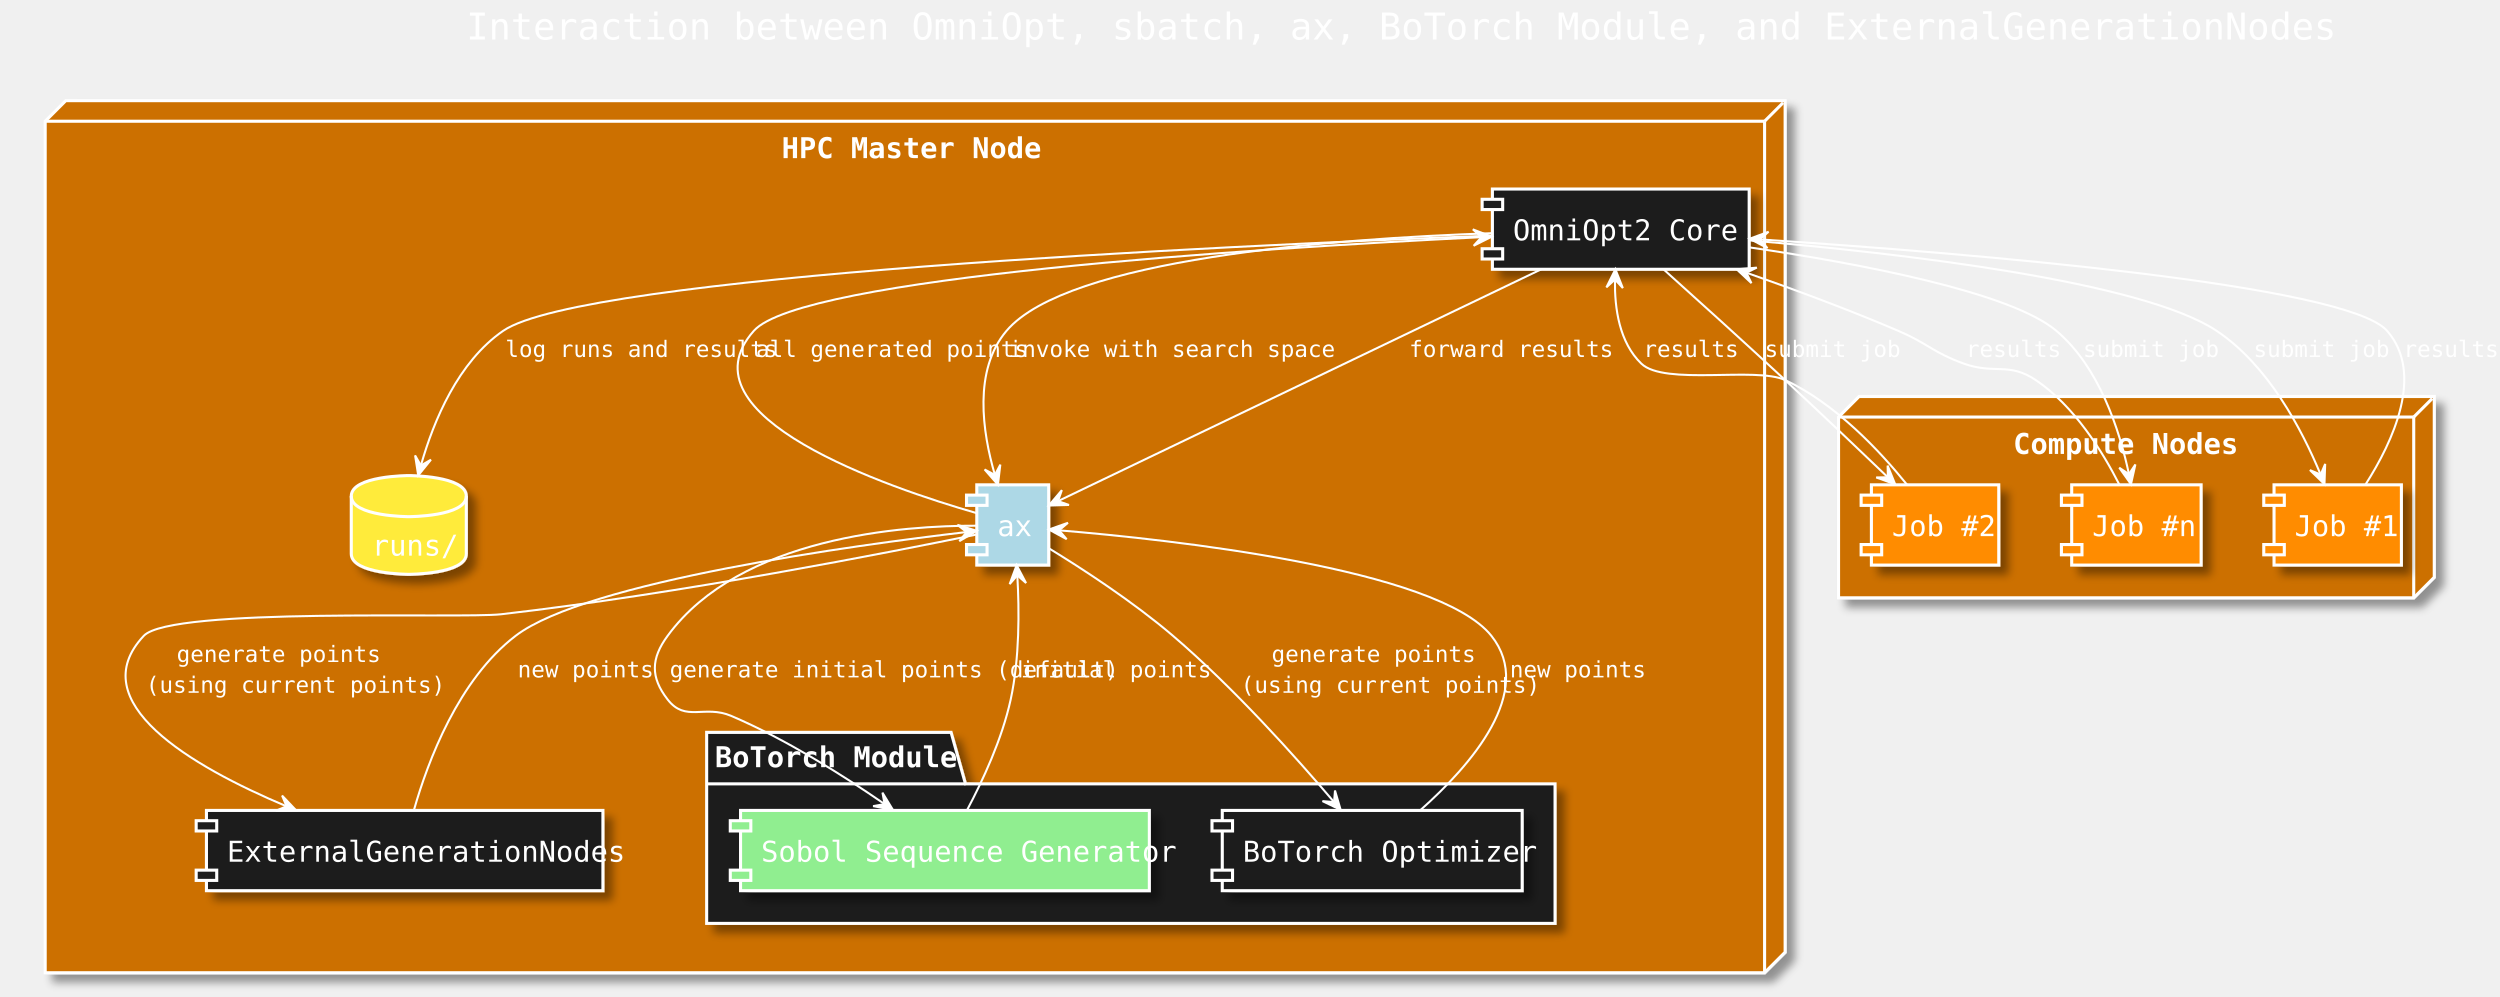
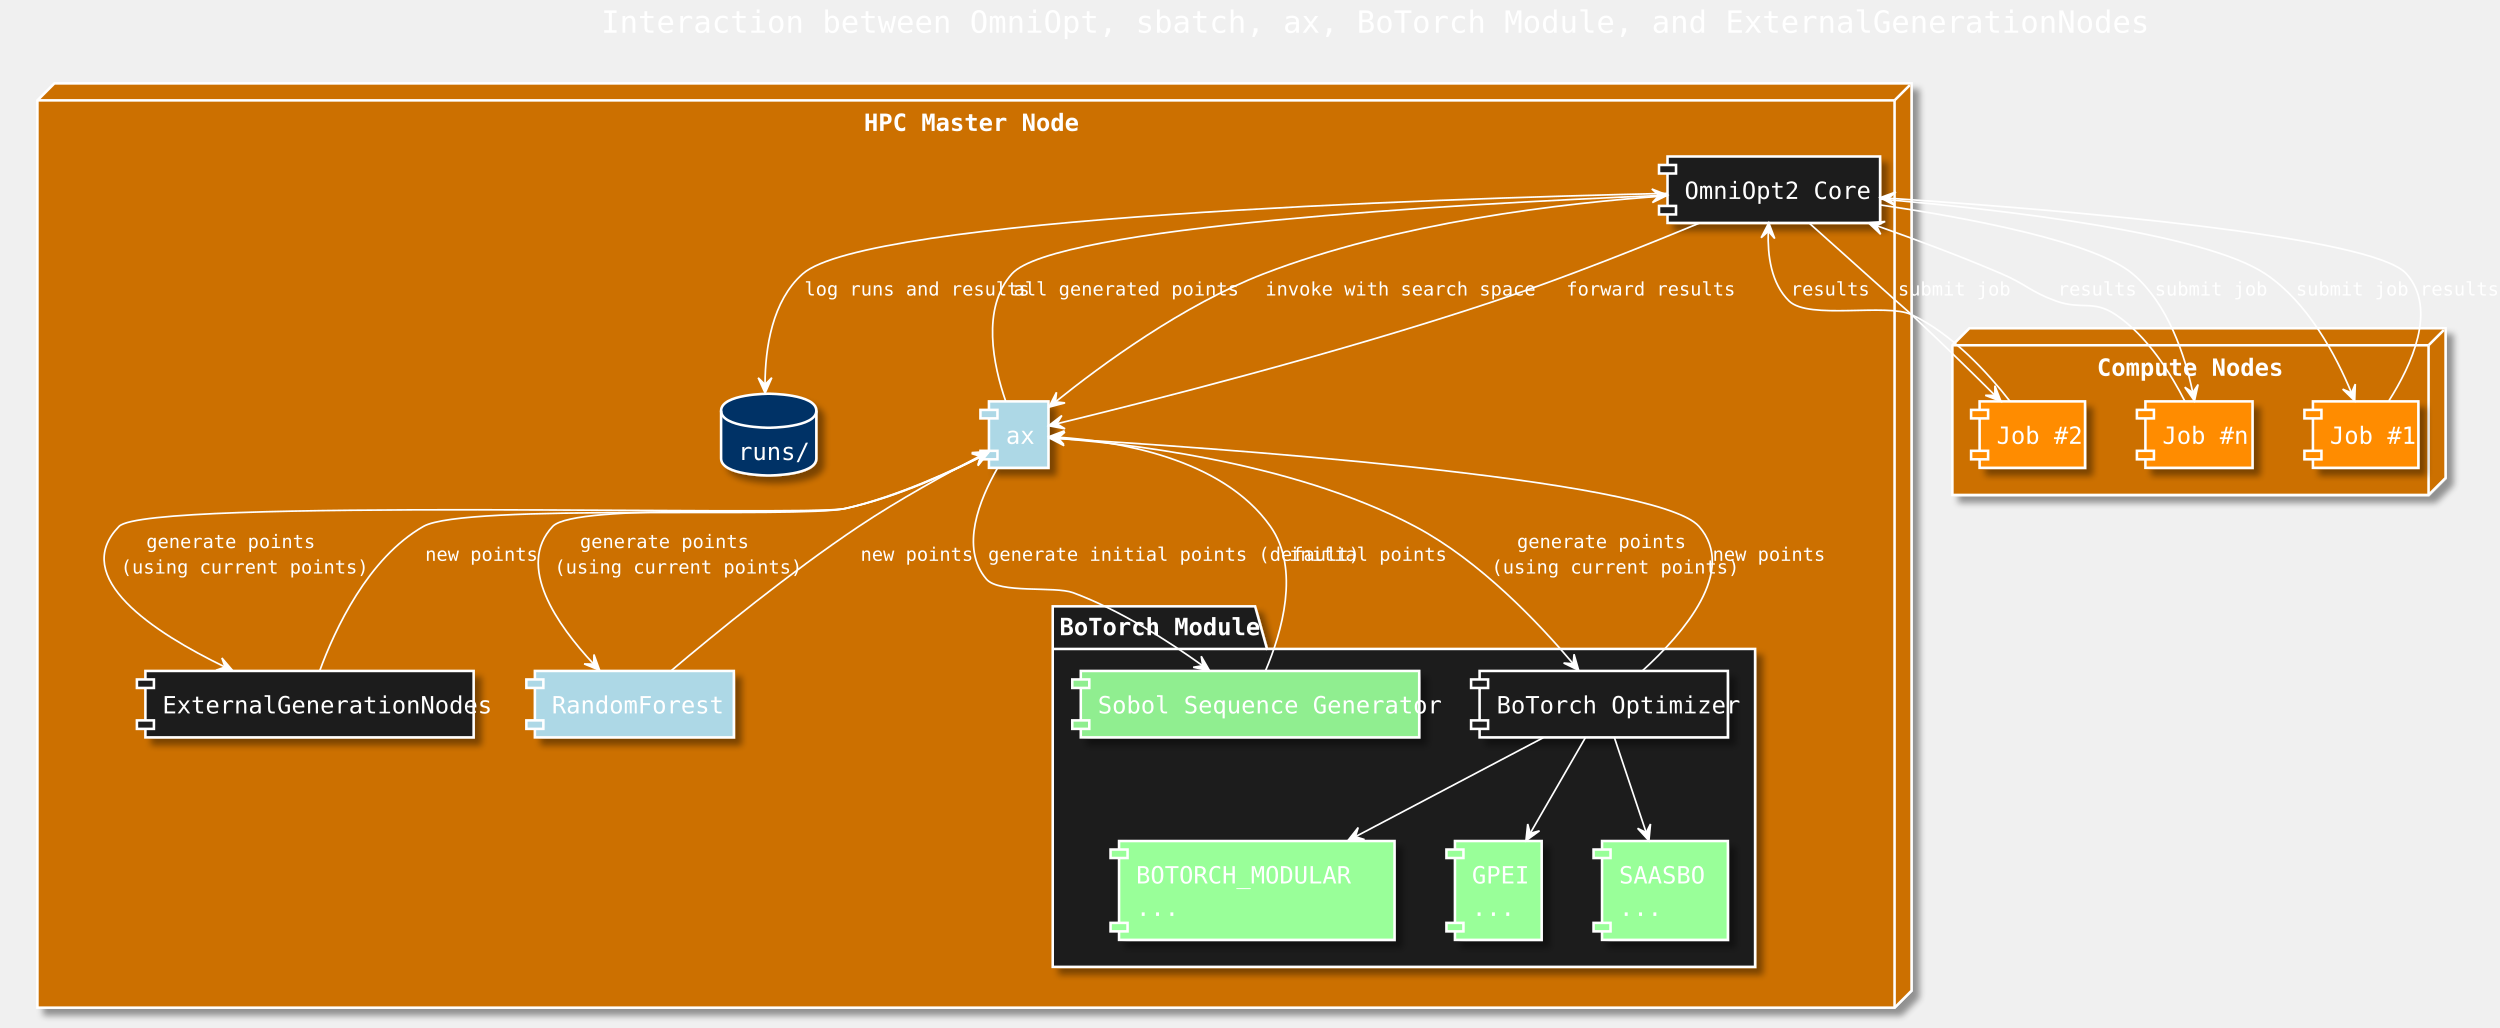
- <svg xmlns="http://www.w3.org/2000/svg" contentScriptType="application/ecmascript" contentStyleType="text/css" height="485px" preserveAspectRatio="none" style="width:1217px;height:485px;background:#000000;" version="1.1" viewBox="0 0 1217 485" width="1217px" zoomAndPan="magnify">
+ <svg xmlns="http://www.w3.org/2000/svg" contentScriptType="application/ecmascript" contentStyleType="text/css" height="604px" preserveAspectRatio="none" style="width:1470px;height:604px;background:#000000;" version="1.1" viewBox="0 0 1470 604" width="1470px" zoomAndPan="magnify">
  <defs>
-     <filter height="300%" id="fu6mzp0v8v0u7" width="300%" x="-1" y="-1">
+     <filter height="300%" id="f1wrore19052qc" width="300%" x="-1" y="-1">
      <feGaussianBlur result="blurOut" stdDeviation="2.0" />
      <feColorMatrix in="blurOut" result="blurOut2" type="matrix" values="0 0 0 0 0 0 0 0 0 0 0 0 0 0 0 0 0 0 .4 0" />
      <feOffset dx="4.0" dy="4.0" in="blurOut2" result="blurOut3" />
      <feBlend in="SourceGraphic" in2="blurOut3" mode="normal" />
    </filter>
  </defs>
  <g>
-     <text fill="#FFFFFF" font-family="Monospace" font-size="18" lengthAdjust="spacingAndGlyphs" textLength="770" x="227" y="19.242">Interaction between OmniOpt, sbatch, ax, BoTorch Module, and ExternalGenerationNodes</text>
-     <polygon fill="#CC7000" filter="url(#fu6mzp0v8v0u7)" points="22,59.016,32,49.016,869,49.016,869,463.516,859,473.516,22,473.516,22,59.016" style="stroke: #FFFFFF; stroke-width: 1.5;" />
-     <line style="stroke: #FFFFFF; stroke-width: 1.5;" x1="859" x2="868" y1="59.016" y2="50.016" />
-     <line style="stroke: #FFFFFF; stroke-width: 1.5;" x1="22" x2="859" y1="59.016" y2="59.016" />
-     <line style="stroke: #FFFFFF; stroke-width: 1.5;" x1="859" x2="859" y1="59.016" y2="473.516" />
-     <text fill="#FFFFFF" font-family="Monospace" font-size="14" font-weight="bold" lengthAdjust="spacingAndGlyphs" textLength="122" x="380.5" y="76.982">HPC Master Node</text>
-     <polygon fill="#1E1E1E" filter="url(#fu6mzp0v8v0u7)" points="344,356.516,463,356.516,470,381.584,757,381.584,757,449.516,344,449.516,344,356.516" style="stroke: #FFFFFF; stroke-width: 1.5;" />
-     <line style="stroke: #FFFFFF; stroke-width: 1.5;" x1="344" x2="470" y1="381.584" y2="381.584" />
-     <text fill="#FFFFFF" font-family="Monospace" font-size="14" font-weight="bold" lengthAdjust="spacingAndGlyphs" textLength="113" x="348" y="373.482">BoTorch Module</text>
-     <polygon fill="#CC7000" filter="url(#fu6mzp0v8v0u7)" points="895,203.016,905,193.016,1185,193.016,1185,281.016,1175,291.016,895,291.016,895,203.016" style="stroke: #FFFFFF; stroke-width: 1.5;" />
-     <line style="stroke: #FFFFFF; stroke-width: 1.5;" x1="1175" x2="1184" y1="203.016" y2="194.016" />
-     <line style="stroke: #FFFFFF; stroke-width: 1.5;" x1="895" x2="1175" y1="203.016" y2="203.016" />
-     <line style="stroke: #FFFFFF; stroke-width: 1.5;" x1="1175" x2="1175" y1="203.016" y2="291.016" />
-     <text fill="#FFFFFF" font-family="Monospace" font-size="14" font-weight="bold" lengthAdjust="spacingAndGlyphs" textLength="112" x="980" y="220.982">Compute Nodes</text>
-     <rect fill="#1E1E1E" filter="url(#fu6mzp0v8v0u7)" height="39.068" style="stroke: #FFFFFF; stroke-width: 1.5;" width="125" x="726.5" y="92.016" />
-     <rect fill="#1E1E1E" height="5" style="stroke: #FFFFFF; stroke-width: 1.5;" width="10" x="721.5" y="97.016" />
-     <rect fill="#1E1E1E" height="5" style="stroke: #FFFFFF; stroke-width: 1.5;" width="10" x="721.5" y="121.084" />
-     <text fill="#FFFFFF" font-family="Monospace" font-size="14" lengthAdjust="spacingAndGlyphs" textLength="105" x="736.5" y="116.982">OmniOpt2 Core</text>
-     <rect fill="#ADD8E6" filter="url(#fu6mzp0v8v0u7)" height="39.068" style="stroke: #FFFFFF; stroke-width: 1.5;" width="35" x="475.5" y="236.016" />
-     <rect fill="#ADD8E6" height="5" style="stroke: #FFFFFF; stroke-width: 1.5;" width="10" x="470.5" y="241.016" />
-     <rect fill="#ADD8E6" height="5" style="stroke: #FFFFFF; stroke-width: 1.5;" width="10" x="470.5" y="265.084" />
-     <text fill="#FFFFFF" font-family="Monospace" font-size="14" lengthAdjust="spacingAndGlyphs" textLength="15" x="485.5" y="260.982">ax</text>
-     <rect fill="#1E1E1E" filter="url(#fu6mzp0v8v0u7)" height="39.068" style="stroke: #FFFFFF; stroke-width: 1.5;" width="193" x="100.5" y="394.516" />
-     <rect fill="#1E1E1E" height="5" style="stroke: #FFFFFF; stroke-width: 1.5;" width="10" x="95.5" y="399.516" />
-     <rect fill="#1E1E1E" height="5" style="stroke: #FFFFFF; stroke-width: 1.5;" width="10" x="95.5" y="423.584" />
-     <text fill="#FFFFFF" font-family="Monospace" font-size="14" lengthAdjust="spacingAndGlyphs" textLength="173" x="110.5" y="419.482">ExternalGenerationNodes</text>
-     <path d="M171,241.516 C171,231.516 199,231.516 199,231.516 C199,231.516 227,231.516 227,241.516 L227,269.584 C227,279.584 199,279.584 199,279.584 C199,279.584 171,279.584 171,269.584 L171,241.516 " fill="#FFEB3B" filter="url(#fu6mzp0v8v0u7)" style="stroke: #FFFFFF; stroke-width: 1.5;" />
-     <path d="M171,241.516 C171,251.516 199,251.516 199,251.516 C199,251.516 227,251.516 227,241.516 " fill="none" style="stroke: #FFFFFF; stroke-width: 1.5;" />
-     <text fill="#FFFFFF" font-family="Monospace" font-size="14" lengthAdjust="spacingAndGlyphs" textLength="36" x="181" y="270.482">runs/</text>
-     <rect fill="#90EE90" filter="url(#fu6mzp0v8v0u7)" height="39.068" style="stroke: #FFFFFF; stroke-width: 1.5;" width="199" x="360.5" y="394.516" />
-     <rect fill="#90EE90" height="5" style="stroke: #FFFFFF; stroke-width: 1.5;" width="10" x="355.5" y="399.516" />
-     <rect fill="#90EE90" height="5" style="stroke: #FFFFFF; stroke-width: 1.5;" width="10" x="355.5" y="423.584" />
-     <text fill="#FFFFFF" font-family="Monospace" font-size="14" lengthAdjust="spacingAndGlyphs" textLength="179" x="370.5" y="419.482">Sobol Sequence Generator</text>
-     <rect fill="#1E1E1E" filter="url(#fu6mzp0v8v0u7)" height="39.068" style="stroke: #FFFFFF; stroke-width: 1.5;" width="146" x="595" y="394.516" />
-     <rect fill="#1E1E1E" height="5" style="stroke: #FFFFFF; stroke-width: 1.5;" width="10" x="590" y="399.516" />
-     <rect fill="#1E1E1E" height="5" style="stroke: #FFFFFF; stroke-width: 1.5;" width="10" x="590" y="423.584" />
-     <text fill="#FFFFFF" font-family="Monospace" font-size="14" lengthAdjust="spacingAndGlyphs" textLength="126" x="605" y="419.482">BoTorch Optimizer</text>
-     <rect fill="#FF8C00" filter="url(#fu6mzp0v8v0u7)" height="39.068" style="stroke: #FFFFFF; stroke-width: 1.5;" width="62" x="1107" y="236.016" />
-     <rect fill="#FF8C00" height="5" style="stroke: #FFFFFF; stroke-width: 1.5;" width="10" x="1102" y="241.016" />
-     <rect fill="#FF8C00" height="5" style="stroke: #FFFFFF; stroke-width: 1.5;" width="10" x="1102" y="265.084" />
-     <text fill="#FFFFFF" font-family="Monospace" font-size="14" lengthAdjust="spacingAndGlyphs" textLength="42" x="1117" y="260.982">Job #1</text>
-     <rect fill="#FF8C00" filter="url(#fu6mzp0v8v0u7)" height="39.068" style="stroke: #FFFFFF; stroke-width: 1.5;" width="62" x="911" y="236.016" />
-     <rect fill="#FF8C00" height="5" style="stroke: #FFFFFF; stroke-width: 1.5;" width="10" x="906" y="241.016" />
-     <rect fill="#FF8C00" height="5" style="stroke: #FFFFFF; stroke-width: 1.5;" width="10" x="906" y="265.084" />
-     <text fill="#FFFFFF" font-family="Monospace" font-size="14" lengthAdjust="spacingAndGlyphs" textLength="42" x="921" y="260.982">Job #2</text>
-     <rect fill="#FF8C00" filter="url(#fu6mzp0v8v0u7)" height="39.068" style="stroke: #FFFFFF; stroke-width: 1.5;" width="63" x="1008.5" y="236.016" />
-     <rect fill="#FF8C00" height="5" style="stroke: #FFFFFF; stroke-width: 1.5;" width="10" x="1003.5" y="241.016" />
-     <rect fill="#FF8C00" height="5" style="stroke: #FFFFFF; stroke-width: 1.5;" width="10" x="1003.5" y="265.084" />
-     <text fill="#FFFFFF" font-family="Monospace" font-size="14" lengthAdjust="spacingAndGlyphs" textLength="43" x="1018.5" y="260.982">Job #n</text>
-     <path d="M726.42,113.506 C647.86,116.226 519.73,126.066 490,161.016 C473.73,180.136 478.2,210.266 484.3,231.136 " fill="none" id="OmniOptCore-&gt;ax_module" style="stroke: #FFFFFF; stroke-width: 1.0;" />
-     <polygon fill="#FFFFFF" points="485.79,235.966,486.96,226.187,484.317,231.188,479.315,228.544,485.79,235.966" style="stroke: #FFFFFF; stroke-width: 1.0;" />
-     <text fill="#FFFFFF" font-family="Monospace" font-size="11" lengthAdjust="spacingAndGlyphs" textLength="130" x="491" y="173.775">invoke with search space</text>
-     <path d="M475.25,249.736 C432.49,237.406 329.93,202.596 367,161.016 C390.1,135.106 607.45,121.076 720.85,115.466 " fill="none" id="ax_module-&gt;OmniOptCore" style="stroke: #FFFFFF; stroke-width: 1.0;" />
-     <polygon fill="#FFFFFF" points="726.17,115.206,716.986,111.647,721.176,115.448,717.375,119.638,726.17,115.206" style="stroke: #FFFFFF; stroke-width: 1.0;" />
-     <text fill="#FFFFFF" font-family="Monospace" font-size="11" lengthAdjust="spacingAndGlyphs" textLength="105" x="368" y="173.775">all generated points</text>
-     <path d="M750.3,131.076 C687.45,161.226 565.19,219.886 515.15,243.886 " fill="none" id="OmniOptCore-&gt;ax_module-1" style="stroke: #FFFFFF; stroke-width: 1.0;" />
-     <polygon fill="#FFFFFF" points="510.54,246.106,520.384,245.809,515.046,243.939,516.917,238.6,510.54,246.106" style="stroke: #FFFFFF; stroke-width: 1.0;" />
-     <text fill="#FFFFFF" font-family="Monospace" font-size="11" lengthAdjust="spacingAndGlyphs" textLength="81" x="686" y="173.775">forward results</text>
-     <path d="M475.48,255.916 C440.09,255.786 360.44,261.176 325,309.516 C316.85,320.626 316.56,329.626 325,340.516 C333.71,351.766 342.92,342.926 356,348.516 C382.63,359.896 410.39,377.446 430.52,391.366 " fill="none" id="ax_module-&gt;sobol" style="stroke: #FFFFFF; stroke-width: 1.0;" />
-     <polygon fill="#FFFFFF" points="434.7,394.276,429.589,385.857,430.593,391.424,425.026,392.428,434.7,394.276" style="stroke: #FFFFFF; stroke-width: 1.0;" />
-     <text fill="#FFFFFF" font-family="Monospace" font-size="11" lengthAdjust="spacingAndGlyphs" textLength="161" x="326" y="329.775">generate initial points (default)</text>
-     <path d="M470.76,394.346 C478.33,380.116 487.83,359.746 492,340.516 C496.35,320.496 496.22,297.156 495.23,280.166 " fill="none" id="sobol-&gt;ax_module" style="stroke: #FFFFFF; stroke-width: 1.0;" />
-     <polygon fill="#FFFFFF" points="494.9,275.106,491.5,284.349,495.229,280.095,499.483,283.823,494.9,275.106" style="stroke: #FFFFFF; stroke-width: 1.0;" />
-     <text fill="#FFFFFF" font-family="Monospace" font-size="11" lengthAdjust="spacingAndGlyphs" textLength="65" x="497" y="329.775">initial points</text>
-     <path d="M510.52,266.866 C526.87,276.866 551.59,292.916 571,309.516 C600.61,334.826 630.65,368.366 649.3,390.306 " fill="none" id="ax_module-&gt;botorch" style="stroke: #FFFFFF; stroke-width: 1.0;" />
-     <polygon fill="#FFFFFF" points="652.64,394.266,649.879,384.812,649.41,390.45,643.772,389.981,652.64,394.266" style="stroke: #FFFFFF; stroke-width: 1.0;" />
-     <text fill="#FFFFFF" font-family="Monospace" font-size="11" lengthAdjust="spacingAndGlyphs" textLength="83" x="619" y="322.275">generate points</text>
-     <text fill="#FFFFFF" font-family="Monospace" font-size="11" lengthAdjust="spacingAndGlyphs" textLength="113" x="604" y="337.257">(using current points)</text>
-     <path d="M691.5,394.326 C715.86,372.686 747.59,336.566 726,309.516 C699.79,276.676 569.2,262.626 515.81,258.186 " fill="none" id="botorch-&gt;ax_module" style="stroke: #FFFFFF; stroke-width: 1.0;" />
-     <polygon fill="#FFFFFF" points="510.59,257.766,519.241,262.473,515.574,258.166,519.881,254.498,510.59,257.766" style="stroke: #FFFFFF; stroke-width: 1.0;" />
-     <text fill="#FFFFFF" font-family="Monospace" font-size="11" lengthAdjust="spacingAndGlyphs" textLength="58" x="735" y="329.775">new points</text>
-     <path d="M475.28,260.226 C434.61,268.586 331.35,288.956 244,299.016 C224.76,301.236 83.28,295.416 70,309.516 C39.75,341.646 92.83,372.856 139.34,392.456 " fill="none" id="ax_module-&gt;external_nodes" style="stroke: #FFFFFF; stroke-width: 1.0;" />
-     <polygon fill="#FFFFFF" points="144.1,394.426,137.32,387.282,139.482,392.51,134.254,394.672,144.1,394.426" style="stroke: #FFFFFF; stroke-width: 1.0;" />
+     <text fill="#FFFFFF" font-family="Monospace" font-size="18" lengthAdjust="spacingAndGlyphs" textLength="770" x="353.5" y="19.242">Interaction between OmniOpt, sbatch, ax, BoTorch Module, and ExternalGenerationNodes</text>
+     <polygon fill="#CC7000" filter="url(#f1wrore19052qc)" points="22,59.016,32,49.016,1124,49.016,1124,582.516,1114,592.516,22,592.516,22,59.016" style="stroke: #FFFFFF; stroke-width: 1.5;" />
+     <line style="stroke: #FFFFFF; stroke-width: 1.5;" x1="1114" x2="1123" y1="59.016" y2="50.016" />
+     <line style="stroke: #FFFFFF; stroke-width: 1.5;" x1="22" x2="1114" y1="59.016" y2="59.016" />
+     <line style="stroke: #FFFFFF; stroke-width: 1.5;" x1="1114" x2="1114" y1="59.016" y2="592.516" />
+     <text fill="#FFFFFF" font-family="Monospace" font-size="14" font-weight="bold" lengthAdjust="spacingAndGlyphs" textLength="122" x="508" y="76.982">HPC Master Node</text>
+     <polygon fill="#1E1E1E" filter="url(#f1wrore19052qc)" points="619,356.516,738,356.516,745,381.584,1032,381.584,1032,568.516,619,568.516,619,356.516" style="stroke: #FFFFFF; stroke-width: 1.5;" />
+     <line style="stroke: #FFFFFF; stroke-width: 1.5;" x1="619" x2="745" y1="381.584" y2="381.584" />
+     <text fill="#FFFFFF" font-family="Monospace" font-size="14" font-weight="bold" lengthAdjust="spacingAndGlyphs" textLength="113" x="623" y="373.482">BoTorch Module</text>
+     <polygon fill="#CC7000" filter="url(#f1wrore19052qc)" points="1148,203.016,1158,193.016,1438,193.016,1438,281.016,1428,291.016,1148,291.016,1148,203.016" style="stroke: #FFFFFF; stroke-width: 1.5;" />
+     <line style="stroke: #FFFFFF; stroke-width: 1.5;" x1="1428" x2="1437" y1="203.016" y2="194.016" />
+     <line style="stroke: #FFFFFF; stroke-width: 1.5;" x1="1148" x2="1428" y1="203.016" y2="203.016" />
+     <line style="stroke: #FFFFFF; stroke-width: 1.5;" x1="1428" x2="1428" y1="203.016" y2="291.016" />
+     <text fill="#FFFFFF" font-family="Monospace" font-size="14" font-weight="bold" lengthAdjust="spacingAndGlyphs" textLength="112" x="1233" y="220.982">Compute Nodes</text>
+     <rect fill="#1E1E1E" filter="url(#f1wrore19052qc)" height="39.068" style="stroke: #FFFFFF; stroke-width: 1.5;" width="125" x="980.5" y="92.016" />
+     <rect fill="#1E1E1E" height="5" style="stroke: #FFFFFF; stroke-width: 1.5;" width="10" x="975.5" y="97.016" />
+     <rect fill="#1E1E1E" height="5" style="stroke: #FFFFFF; stroke-width: 1.5;" width="10" x="975.5" y="121.084" />
+     <text fill="#FFFFFF" font-family="Monospace" font-size="14" lengthAdjust="spacingAndGlyphs" textLength="105" x="990.5" y="116.982">OmniOpt2 Core</text>
+     <rect fill="#ADD8E6" filter="url(#f1wrore19052qc)" height="39.068" style="stroke: #FFFFFF; stroke-width: 1.5;" width="35" x="581.5" y="236.016" />
+     <rect fill="#ADD8E6" height="5" style="stroke: #FFFFFF; stroke-width: 1.5;" width="10" x="576.5" y="241.016" />
+     <rect fill="#ADD8E6" height="5" style="stroke: #FFFFFF; stroke-width: 1.5;" width="10" x="576.5" y="265.084" />
+     <text fill="#FFFFFF" font-family="Monospace" font-size="14" lengthAdjust="spacingAndGlyphs" textLength="15" x="591.5" y="260.982">ax</text>
+     <rect fill="#1E1E1E" filter="url(#f1wrore19052qc)" height="39.068" style="stroke: #FFFFFF; stroke-width: 1.5;" width="193" x="85.5" y="394.516" />
+     <rect fill="#1E1E1E" height="5" style="stroke: #FFFFFF; stroke-width: 1.5;" width="10" x="80.5" y="399.516" />
+     <rect fill="#1E1E1E" height="5" style="stroke: #FFFFFF; stroke-width: 1.5;" width="10" x="80.5" y="423.584" />
+     <text fill="#FFFFFF" font-family="Monospace" font-size="14" lengthAdjust="spacingAndGlyphs" textLength="173" x="95.5" y="419.482">ExternalGenerationNodes</text>
+     <rect fill="#ADD8E6" filter="url(#f1wrore19052qc)" height="39.068" style="stroke: #FFFFFF; stroke-width: 1.5;" width="117" x="314.5" y="394.516" />
+     <rect fill="#ADD8E6" height="5" style="stroke: #FFFFFF; stroke-width: 1.5;" width="10" x="309.5" y="399.516" />
+     <rect fill="#ADD8E6" height="5" style="stroke: #FFFFFF; stroke-width: 1.5;" width="10" x="309.5" y="423.584" />
+     <text fill="#FFFFFF" font-family="Monospace" font-size="14" lengthAdjust="spacingAndGlyphs" textLength="97" x="324.5" y="419.482">RandomForest</text>
+     <path d="M424,241.516 C424,231.516 452,231.516 452,231.516 C452,231.516 480,231.516 480,241.516 L480,269.584 C480,279.584 452,279.584 452,279.584 C452,279.584 424,279.584 424,269.584 L424,241.516 " fill="#003166" filter="url(#f1wrore19052qc)" style="stroke: #FFFFFF; stroke-width: 1.5;" />
+     <path d="M424,241.516 C424,251.516 452,251.516 452,251.516 C452,251.516 480,251.516 480,241.516 " fill="none" style="stroke: #FFFFFF; stroke-width: 1.5;" />
+     <text fill="#FFFFFF" font-family="Monospace" font-size="14" lengthAdjust="spacingAndGlyphs" textLength="36" x="434" y="270.482">runs/</text>
+     <rect fill="#90EE90" filter="url(#f1wrore19052qc)" height="39.068" style="stroke: #FFFFFF; stroke-width: 1.5;" width="199" x="635.5" y="394.516" />
+     <rect fill="#90EE90" height="5" style="stroke: #FFFFFF; stroke-width: 1.5;" width="10" x="630.5" y="399.516" />
+     <rect fill="#90EE90" height="5" style="stroke: #FFFFFF; stroke-width: 1.5;" width="10" x="630.5" y="423.584" />
+     <text fill="#FFFFFF" font-family="Monospace" font-size="14" lengthAdjust="spacingAndGlyphs" textLength="179" x="645.5" y="419.482">Sobol Sequence Generator</text>
+     <rect fill="#1E1E1E" filter="url(#f1wrore19052qc)" height="39.068" style="stroke: #FFFFFF; stroke-width: 1.5;" width="146" x="870" y="394.516" />
+     <rect fill="#1E1E1E" height="5" style="stroke: #FFFFFF; stroke-width: 1.5;" width="10" x="865" y="399.516" />
+     <rect fill="#1E1E1E" height="5" style="stroke: #FFFFFF; stroke-width: 1.5;" width="10" x="865" y="423.584" />
+     <text fill="#FFFFFF" font-family="Monospace" font-size="14" lengthAdjust="spacingAndGlyphs" textLength="126" x="880" y="419.482">BoTorch Optimizer</text>
+     <rect fill="#99FF99" filter="url(#f1wrore19052qc)" height="58.136" style="stroke: #FFFFFF; stroke-width: 1.5;" width="162" x="658" y="494.516" />
+     <rect fill="#99FF99" height="5" style="stroke: #FFFFFF; stroke-width: 1.5;" width="10" x="653" y="499.516" />
+     <rect fill="#99FF99" height="5" style="stroke: #FFFFFF; stroke-width: 1.5;" width="10" x="653" y="542.652" />
+     <text fill="#FFFFFF" font-family="Monospace" font-size="14" lengthAdjust="spacingAndGlyphs" textLength="142" x="668" y="519.482">BOTORCH_MODULAR</text>
+     <text fill="#FFFFFF" font-family="Monospace" font-size="14" lengthAdjust="spacingAndGlyphs" textLength="12" x="668" y="538.55">...</text>
+     <rect fill="#99FF99" filter="url(#f1wrore19052qc)" height="58.136" style="stroke: #FFFFFF; stroke-width: 1.5;" width="51" x="855.5" y="494.516" />
+     <rect fill="#99FF99" height="5" style="stroke: #FFFFFF; stroke-width: 1.5;" width="10" x="850.5" y="499.516" />
+     <rect fill="#99FF99" height="5" style="stroke: #FFFFFF; stroke-width: 1.5;" width="10" x="850.5" y="542.652" />
+     <text fill="#FFFFFF" font-family="Monospace" font-size="14" lengthAdjust="spacingAndGlyphs" textLength="31" x="865.5" y="519.482">GPEI</text>
+     <text fill="#FFFFFF" font-family="Monospace" font-size="14" lengthAdjust="spacingAndGlyphs" textLength="12" x="865.5" y="538.55">...</text>
+     <rect fill="#99FF99" filter="url(#f1wrore19052qc)" height="58.136" style="stroke: #FFFFFF; stroke-width: 1.5;" width="74" x="942" y="494.516" />
+     <rect fill="#99FF99" height="5" style="stroke: #FFFFFF; stroke-width: 1.5;" width="10" x="937" y="499.516" />
+     <rect fill="#99FF99" height="5" style="stroke: #FFFFFF; stroke-width: 1.5;" width="10" x="937" y="542.652" />
+     <text fill="#FFFFFF" font-family="Monospace" font-size="14" lengthAdjust="spacingAndGlyphs" textLength="54" x="952" y="519.482">SAASBO</text>
+     <text fill="#FFFFFF" font-family="Monospace" font-size="14" lengthAdjust="spacingAndGlyphs" textLength="12" x="952" y="538.55">...</text>
+     <rect fill="#FF8C00" filter="url(#f1wrore19052qc)" height="39.068" style="stroke: #FFFFFF; stroke-width: 1.5;" width="62" x="1360" y="236.016" />
+     <rect fill="#FF8C00" height="5" style="stroke: #FFFFFF; stroke-width: 1.5;" width="10" x="1355" y="241.016" />
+     <rect fill="#FF8C00" height="5" style="stroke: #FFFFFF; stroke-width: 1.5;" width="10" x="1355" y="265.084" />
+     <text fill="#FFFFFF" font-family="Monospace" font-size="14" lengthAdjust="spacingAndGlyphs" textLength="42" x="1370" y="260.982">Job #1</text>
+     <rect fill="#FF8C00" filter="url(#f1wrore19052qc)" height="39.068" style="stroke: #FFFFFF; stroke-width: 1.5;" width="62" x="1164" y="236.016" />
+     <rect fill="#FF8C00" height="5" style="stroke: #FFFFFF; stroke-width: 1.5;" width="10" x="1159" y="241.016" />
+     <rect fill="#FF8C00" height="5" style="stroke: #FFFFFF; stroke-width: 1.5;" width="10" x="1159" y="265.084" />
+     <text fill="#FFFFFF" font-family="Monospace" font-size="14" lengthAdjust="spacingAndGlyphs" textLength="42" x="1174" y="260.982">Job #2</text>
+     <rect fill="#FF8C00" filter="url(#f1wrore19052qc)" height="39.068" style="stroke: #FFFFFF; stroke-width: 1.5;" width="63" x="1261.5" y="236.016" />
+     <rect fill="#FF8C00" height="5" style="stroke: #FFFFFF; stroke-width: 1.5;" width="10" x="1256.5" y="241.016" />
+     <rect fill="#FF8C00" height="5" style="stroke: #FFFFFF; stroke-width: 1.5;" width="10" x="1256.5" y="265.084" />
+     <text fill="#FFFFFF" font-family="Monospace" font-size="14" lengthAdjust="spacingAndGlyphs" textLength="43" x="1271.5" y="260.982">Job #n</text>
+     <path d="M907.47,433.746 C877.09,449.746 832.8,473.086 797.25,491.826 " fill="none" id="botorch-&gt;modular" style="stroke: #FFFFFF; stroke-width: 1.0;" />
+     <polygon fill="#FFFFFF" points="792.52,494.316,802.347,493.668,796.946,491.989,798.624,486.587,792.52,494.316" style="stroke: #FFFFFF; stroke-width: 1.0;" />
+     <path d="M932.2,433.746 C923.31,449.156 910.49,471.386 899.9,489.736 " fill="none" id="botorch-&gt;gpei" style="stroke: #FFFFFF; stroke-width: 1.0;" />
+     <polygon fill="#FFFFFF" points="897.26,494.316,905.225,488.523,899.761,489.986,898.297,484.522,897.26,494.316" style="stroke: #FFFFFF; stroke-width: 1.0;" />
+     <path d="M949.27,433.746 C954.39,449.026 961.75,471.006 967.87,489.276 " fill="none" id="botorch-&gt;saasbo" style="stroke: #FFFFFF; stroke-width: 1.0;" />
+     <polygon fill="#FFFFFF" points="969.56,494.316,970.5,484.512,967.975,489.574,962.913,487.049,969.56,494.316" style="stroke: #FFFFFF; stroke-width: 1.0;" />
+     <path d="M980.43,115.106 C918.34,119.396 821.39,130.786 743,161.016 C695.75,179.236 647.78,214.456 620.87,236.086 " fill="none" id="OmniOptCore-&gt;ax_module" style="stroke: #FFFFFF; stroke-width: 1.0;" />
+     <polygon fill="#FFFFFF" points="616.73,239.436,626.243,236.886,620.618,236.292,621.212,230.666,616.73,239.436" style="stroke: #FFFFFF; stroke-width: 1.0;" />
+     <text fill="#FFFFFF" font-family="Monospace" font-size="11" lengthAdjust="spacingAndGlyphs" textLength="130" x="744" y="173.775">invoke with search space</text>
+     <path d="M591.31,235.796 C584.1,214.846 576.88,181.206 595,161.016 C619.91,133.266 856.22,119.946 975.22,114.956 " fill="none" id="ax_module-&gt;OmniOptCore" style="stroke: #FFFFFF; stroke-width: 1.0;" />
+     <polygon fill="#FFFFFF" points="980.45,114.736,971.287,111.125,975.455,114.95,971.63,119.118,980.45,114.736" style="stroke: #FFFFFF; stroke-width: 1.0;" />
+     <text fill="#FFFFFF" font-family="Monospace" font-size="11" lengthAdjust="spacingAndGlyphs" textLength="105" x="596" y="173.775">all generated points</text>
+     <path d="M999.6,131.026 C966.81,144.656 920.5,163.156 879,177.016 C784.61,208.546 669.39,237.516 621.52,249.136 " fill="none" id="OmniOptCore-&gt;ax_module-1" style="stroke: #FFFFFF; stroke-width: 1.0;" />
+     <polygon fill="#FFFFFF" points="616.56,250.336,626.247,252.114,621.421,249.164,624.371,244.337,616.56,250.336" style="stroke: #FFFFFF; stroke-width: 1.0;" />
+     <text fill="#FFFFFF" font-family="Monospace" font-size="11" lengthAdjust="spacingAndGlyphs" textLength="81" x="921" y="173.775">forward results</text>
+     <path d="M586.63,275.076 C575.9,293.716 564.35,322.226 580,340.516 C587.46,349.236 620.24,344.526 631,348.516 C658.71,358.796 687.01,376.956 707.08,391.386 " fill="none" id="ax_module-&gt;sobol" style="stroke: #FFFFFF; stroke-width: 1.0;" />
+     <polygon fill="#FFFFFF" points="711.24,394.406,706.318,385.875,707.198,391.463,701.61,392.343,711.24,394.406" style="stroke: #FFFFFF; stroke-width: 1.0;" />
+     <text fill="#FFFFFF" font-family="Monospace" font-size="11" lengthAdjust="spacingAndGlyphs" textLength="161" x="581" y="329.775">generate initial points (default)</text>
+     <path d="M744.15,394.336 C753.6,372.056 764.7,334.656 747,309.516 C718.44,268.956 655.82,259.276 621.91,257.066 " fill="none" id="sobol-&gt;ax_module" style="stroke: #FFFFFF; stroke-width: 1.0;" />
+     <polygon fill="#FFFFFF" points="616.72,256.776,625.477,261.283,621.712,257.061,625.933,253.296,616.72,256.776" style="stroke: #FFFFFF; stroke-width: 1.0;" />
+     <text fill="#FFFFFF" font-family="Monospace" font-size="11" lengthAdjust="spacingAndGlyphs" textLength="65" x="758" y="329.775">initial points</text>
+     <path d="M616.74,257.416 C657.2,260.126 758.5,270.586 832,309.516 C870.08,329.686 904.81,366.326 924.92,390.156 " fill="none" id="ax_module-&gt;botorch" style="stroke: #FFFFFF; stroke-width: 1.0;" />
+     <polygon fill="#FFFFFF" points="928.26,394.156,925.537,384.691,925.045,390.327,919.41,389.835,928.26,394.156" style="stroke: #FFFFFF; stroke-width: 1.0;" />
+     <text fill="#FFFFFF" font-family="Monospace" font-size="11" lengthAdjust="spacingAndGlyphs" textLength="83" x="892" y="322.275">generate points</text>
+     <text fill="#FFFFFF" font-family="Monospace" font-size="11" lengthAdjust="spacingAndGlyphs" textLength="113" x="877" y="337.257">(using current points)</text>
+     <path d="M965.89,394.276 C990.06,372.276 1021.75,335.486 999,309.516 C973.93,280.906 703.39,262.686 622.02,257.826 " fill="none" id="botorch-&gt;ax_module" style="stroke: #FFFFFF; stroke-width: 1.0;" />
+     <polygon fill="#FFFFFF" points="616.94,257.526,625.683,262.059,621.931,257.826,626.164,254.074,616.94,257.526" style="stroke: #FFFFFF; stroke-width: 1.0;" />
+     <text fill="#FFFFFF" font-family="Monospace" font-size="11" lengthAdjust="spacingAndGlyphs" textLength="58" x="1007" y="329.775">new points</text>
+     <path d="M581.23,266.316 C561.38,276.676 527.96,292.426 497,299.016 C473.79,303.956 86.57,292.536 70,309.516 C40.83,339.406 90.14,371.766 132.28,392.196 " fill="none" id="ax_module-&gt;external_nodes" style="stroke: #FFFFFF; stroke-width: 1.0;" />
+     <polygon fill="#FFFFFF" points="136.86,394.376,130.464,386.886,132.349,392.22,127.015,394.105,136.86,394.376" style="stroke: #FFFFFF; stroke-width: 1.0;" />
    <text fill="#FFFFFF" font-family="Monospace" font-size="11" lengthAdjust="spacingAndGlyphs" textLength="83" x="86" y="322.275">generate points</text>
    <text fill="#FFFFFF" font-family="Monospace" font-size="11" lengthAdjust="spacingAndGlyphs" textLength="113" x="71" y="337.257">(using current points)</text>
-     <path d="M201.56,394.146 C208.28,370.596 223.15,330.816 251,309.516 C285.6,283.056 416.94,265.286 470.28,259.026 " fill="none" id="external_nodes-&gt;ax_module" style="stroke: #FFFFFF; stroke-width: 1.0;" />
-     <polygon fill="#FFFFFF" points="475.49,258.416,466.084,255.496,470.524,259.001,467.02,263.441,475.49,258.416" style="stroke: #FFFFFF; stroke-width: 1.0;" />
-     <text fill="#FFFFFF" font-family="Monospace" font-size="11" lengthAdjust="spacingAndGlyphs" textLength="58" x="252" y="329.775">new points</text>
-     <path d="M851.66,117.016 C925.47,123.326 1042.66,136.846 1079,161.016 C1104.11,177.716 1120.62,209.136 1129.63,230.916 " fill="none" id="OmniOptCore-&gt;Job1" style="stroke: #FFFFFF; stroke-width: 1.0;" />
-     <polygon fill="#FFFFFF" points="1131.55,235.686,1131.895,225.843,1129.681,231.048,1124.475,228.834,1131.55,235.686" style="stroke: #FFFFFF; stroke-width: 1.0;" />
-     <text fill="#FFFFFF" font-family="Monospace" font-size="11" lengthAdjust="spacingAndGlyphs" textLength="56" x="1097" y="173.775">submit job</text>
-     <path d="M1151.62,235.726 C1164.82,215.026 1180.36,181.916 1162,161.016 C1142.21,138.486 958.86,123.326 856.8,116.546 " fill="none" id="Job1-&gt;OmniOptCore" style="stroke: #FFFFFF; stroke-width: 1.0;" />
-     <polygon fill="#FFFFFF" points="851.7,116.216,860.418,120.799,856.689,116.545,860.944,112.816,851.7,116.216" style="stroke: #FFFFFF; stroke-width: 1.0;" />
-     <text fill="#FFFFFF" font-family="Monospace" font-size="11" lengthAdjust="spacingAndGlyphs" textLength="35" x="1170" y="173.775">results</text>
-     <path d="M809.85,131.156 C826.07,145.716 849.09,166.516 869,185.016 C885.76,200.586 904.43,218.376 918.7,232.056 " fill="none" id="OmniOptCore-&gt;Job2" style="stroke: #FFFFFF; stroke-width: 1.0;" />
-     <polygon fill="#FFFFFF" points="922.6,235.796,918.898,226.669,919.001,232.325,913.345,232.428,922.6,235.796" style="stroke: #FFFFFF; stroke-width: 1.0;" />
-     <text fill="#FFFFFF" font-family="Monospace" font-size="11" lengthAdjust="spacingAndGlyphs" textLength="56" x="859" y="173.775">submit job</text>
-     <path d="M928.35,235.966 C915.15,219.556 893.57,196.506 869,185.016 C854.82,178.386 810.29,187.866 799,177.016 C788.32,166.756 785.94,150.166 786.17,136.386 " fill="none" id="Job2-&gt;OmniOptCore" style="stroke: #FFFFFF; stroke-width: 1.0;" />
-     <polygon fill="#FFFFFF" points="786.38,131.066,781.998,139.886,786.166,136.061,789.991,140.229,786.38,131.066" style="stroke: #FFFFFF; stroke-width: 1.0;" />
-     <text fill="#FFFFFF" font-family="Monospace" font-size="11" lengthAdjust="spacingAndGlyphs" textLength="35" x="800" y="173.775">results</text>
-     <path d="M851.51,120.406 C905.63,128.356 978.62,142.156 1001,161.016 C1021.92,178.646 1031.81,209.366 1036.36,230.766 " fill="none" id="OmniOptCore-&gt;JobN" style="stroke: #FFFFFF; stroke-width: 1.0;" />
-     <polygon fill="#FFFFFF" points="1037.35,235.716,1039.502,226.105,1036.367,230.814,1031.658,227.678,1037.35,235.716" style="stroke: #FFFFFF; stroke-width: 1.0;" />
-     <text fill="#FFFFFF" font-family="Monospace" font-size="11" lengthAdjust="spacingAndGlyphs" textLength="56" x="1014" y="173.775">submit job</text>
-     <path d="M1031.7,235.926 C1023.6,219.966 1009.76,197.596 991,185.016 C977.75,176.126 971.02,182.396 956,177.016 C941.03,171.646 938.62,167.266 924,161.016 C900.27,150.866 873.63,140.986 850.33,132.816 " fill="none" id="JobN-&gt;OmniOptCore" style="stroke: #FFFFFF; stroke-width: 1.0;" />
-     <polygon fill="#FFFFFF" points="845.41,131.106,852.599,137.838,850.133,132.747,855.224,130.281,845.41,131.106" style="stroke: #FFFFFF; stroke-width: 1.0;" />
-     <text fill="#FFFFFF" font-family="Monospace" font-size="11" lengthAdjust="spacingAndGlyphs" textLength="35" x="957" y="173.775">results</text>
-     <path d="M726.39,114.666 C591.81,119.786 283.95,134.296 245,161.016 C223.04,176.076 211.13,204.736 204.96,226.366 " fill="none" id="OmniOptCore-&gt;db_runs" style="stroke: #FFFFFF; stroke-width: 1.0;" />
-     <polygon fill="#FFFFFF" points="203.59,231.426,209.792,223.775,204.89,226.598,202.067,221.695,203.59,231.426" style="stroke: #FFFFFF; stroke-width: 1.0;" />
-     <text fill="#FFFFFF" font-family="Monospace" font-size="11" lengthAdjust="spacingAndGlyphs" textLength="105" x="246" y="173.775">log runs and results</text>
+     <path d="M187.96,394.486 C196.89,370.126 216.29,328.216 249,309.516 C272.94,295.826 470.08,304.996 497,299.016 C525.61,292.666 556.39,278.756 576.57,268.576 " fill="none" id="external_nodes-&gt;ax_module" style="stroke: #FFFFFF; stroke-width: 1.0;" />
+     <polygon fill="#FFFFFF" points="581.21,266.206,571.376,266.741,576.758,268.482,575.017,273.864,581.21,266.206" style="stroke: #FFFFFF; stroke-width: 1.0;" />
+     <text fill="#FFFFFF" font-family="Monospace" font-size="11" lengthAdjust="spacingAndGlyphs" textLength="58" x="250" y="329.775">new points</text>
+     <path d="M581.19,266.096 C561.29,276.276 527.84,291.866 497,299.016 C478.35,303.346 338.12,295.566 325,309.516 C303.19,332.696 327.68,367.566 348.93,390.306 " fill="none" id="ax_module-&gt;rf_nodes" style="stroke: #FFFFFF; stroke-width: 1.0;" />
+     <polygon fill="#FFFFFF" points="352.58,394.126,349.25,384.857,349.124,390.513,343.468,390.387,352.58,394.126" style="stroke: #FFFFFF; stroke-width: 1.0;" />
+     <text fill="#FFFFFF" font-family="Monospace" font-size="11" lengthAdjust="spacingAndGlyphs" textLength="83" x="341" y="322.275">generate points</text>
+     <text fill="#FFFFFF" font-family="Monospace" font-size="11" lengthAdjust="spacingAndGlyphs" textLength="113" x="326" y="337.257">(using current points)</text>
+     <path d="M394.65,394.376 C420.19,372.776 464.32,336.706 505,309.516 C528.55,293.776 557.07,278.146 576.47,267.976 " fill="none" id="rf_nodes-&gt;ax_module" style="stroke: #FFFFFF; stroke-width: 1.0;" />
+     <polygon fill="#FFFFFF" points="581.2,265.516,571.371,266.139,576.769,267.832,575.076,273.229,581.2,265.516" style="stroke: #FFFFFF; stroke-width: 1.0;" />
+     <text fill="#FFFFFF" font-family="Monospace" font-size="11" lengthAdjust="spacingAndGlyphs" textLength="58" x="506" y="329.775">new points</text>
+     <path d="M1105.77,117.066 C1179.35,123.416 1295.84,136.956 1332,161.016 C1357.11,177.726 1373.62,209.136 1382.63,230.916 " fill="none" id="OmniOptCore-&gt;Job1" style="stroke: #FFFFFF; stroke-width: 1.0;" />
+     <polygon fill="#FFFFFF" points="1384.55,235.686,1384.911,225.844,1382.688,231.045,1377.486,228.823,1384.55,235.686" style="stroke: #FFFFFF; stroke-width: 1.0;" />
+     <text fill="#FFFFFF" font-family="Monospace" font-size="11" lengthAdjust="spacingAndGlyphs" textLength="56" x="1350" y="173.775">submit job</text>
+     <path d="M1404.62,235.726 C1417.82,215.026 1433.36,181.916 1415,161.016 C1395.27,138.546 1212.4,123.356 1110.62,116.566 " fill="none" id="Job1-&gt;OmniOptCore" style="stroke: #FFFFFF; stroke-width: 1.0;" />
+     <polygon fill="#FFFFFF" points="1105.53,116.226,1114.234,120.834,1110.518,116.569,1114.783,112.853,1105.53,116.226" style="stroke: #FFFFFF; stroke-width: 1.0;" />
+     <text fill="#FFFFFF" font-family="Monospace" font-size="11" lengthAdjust="spacingAndGlyphs" textLength="35" x="1423" y="173.775">results</text>
+     <path d="M1063.78,131.166 C1078.15,144.056 1097.72,161.596 1115,177.016 C1118.99,180.576 1120.09,181.366 1124,185.016 C1140.6,200.506 1158.9,218.436 1172.76,232.206 " fill="none" id="OmniOptCore-&gt;Job2" style="stroke: #FFFFFF; stroke-width: 1.0;" />
+     <polygon fill="#FFFFFF" points="1176.55,235.976,1172.996,226.791,1173.007,232.447,1167.351,232.459,1176.55,235.976" style="stroke: #FFFFFF; stroke-width: 1.0;" />
+     <text fill="#FFFFFF" font-family="Monospace" font-size="11" lengthAdjust="spacingAndGlyphs" textLength="56" x="1116" y="173.775">submit job</text>
+     <path d="M1181.85,235.946 C1169.09,219.536 1148.16,196.466 1124,185.016 C1109.45,178.116 1063.54,188.236 1052,177.016 C1041.41,166.716 1039.28,150.126 1039.74,136.356 " fill="none" id="Job2-&gt;OmniOptCore" style="stroke: #FFFFFF; stroke-width: 1.0;" />
+     <polygon fill="#FFFFFF" points="1040.05,131.036,1035.543,139.793,1039.765,136.028,1043.53,140.249,1040.05,131.036" style="stroke: #FFFFFF; stroke-width: 1.0;" />
+     <text fill="#FFFFFF" font-family="Monospace" font-size="11" lengthAdjust="spacingAndGlyphs" textLength="35" x="1053" y="173.775">results</text>
+     <path d="M1105.74,120.516 C1159.55,128.506 1231.81,142.296 1254,161.016 C1274.91,178.656 1284.81,209.376 1289.36,230.766 " fill="none" id="OmniOptCore-&gt;JobN" style="stroke: #FFFFFF; stroke-width: 1.0;" />
+     <polygon fill="#FFFFFF" points="1290.35,235.716,1292.496,226.104,1289.364,230.814,1284.654,227.681,1290.35,235.716" style="stroke: #FFFFFF; stroke-width: 1.0;" />
+     <text fill="#FFFFFF" font-family="Monospace" font-size="11" lengthAdjust="spacingAndGlyphs" textLength="56" x="1267" y="173.775">submit job</text>
+     <path d="M1284.7,235.926 C1276.6,219.966 1262.76,197.596 1244,185.016 C1230.75,176.126 1224.02,182.396 1209,177.016 C1194.03,171.646 1191.61,167.286 1177,161.016 C1153.33,150.856 1126.76,140.946 1103.55,132.746 " fill="none" id="JobN-&gt;OmniOptCore" style="stroke: #FFFFFF; stroke-width: 1.0;" />
+     <polygon fill="#FFFFFF" points="1098.65,131.026,1105.814,137.784,1103.367,132.684,1108.467,130.237,1098.65,131.026" style="stroke: #FFFFFF; stroke-width: 1.0;" />
+     <text fill="#FFFFFF" font-family="Monospace" font-size="11" lengthAdjust="spacingAndGlyphs" textLength="35" x="1210" y="173.775">results</text>
+     <path d="M980.45,113.696 C840.12,116.916 509.51,127.966 472,161.016 C453.98,176.906 449.94,204.716 449.84,225.886 " fill="none" id="OmniOptCore-&gt;db_runs" style="stroke: #FFFFFF; stroke-width: 1.0;" />
+     <polygon fill="#FFFFFF" points="449.89,231.116,453.813,222.082,449.847,226.116,445.813,222.15,449.89,231.116" style="stroke: #FFFFFF; stroke-width: 1.0;" />
+     <text fill="#FFFFFF" font-family="Monospace" font-size="11" lengthAdjust="spacingAndGlyphs" textLength="105" x="473" y="173.775">log runs and results</text>
  </g>
</svg>
